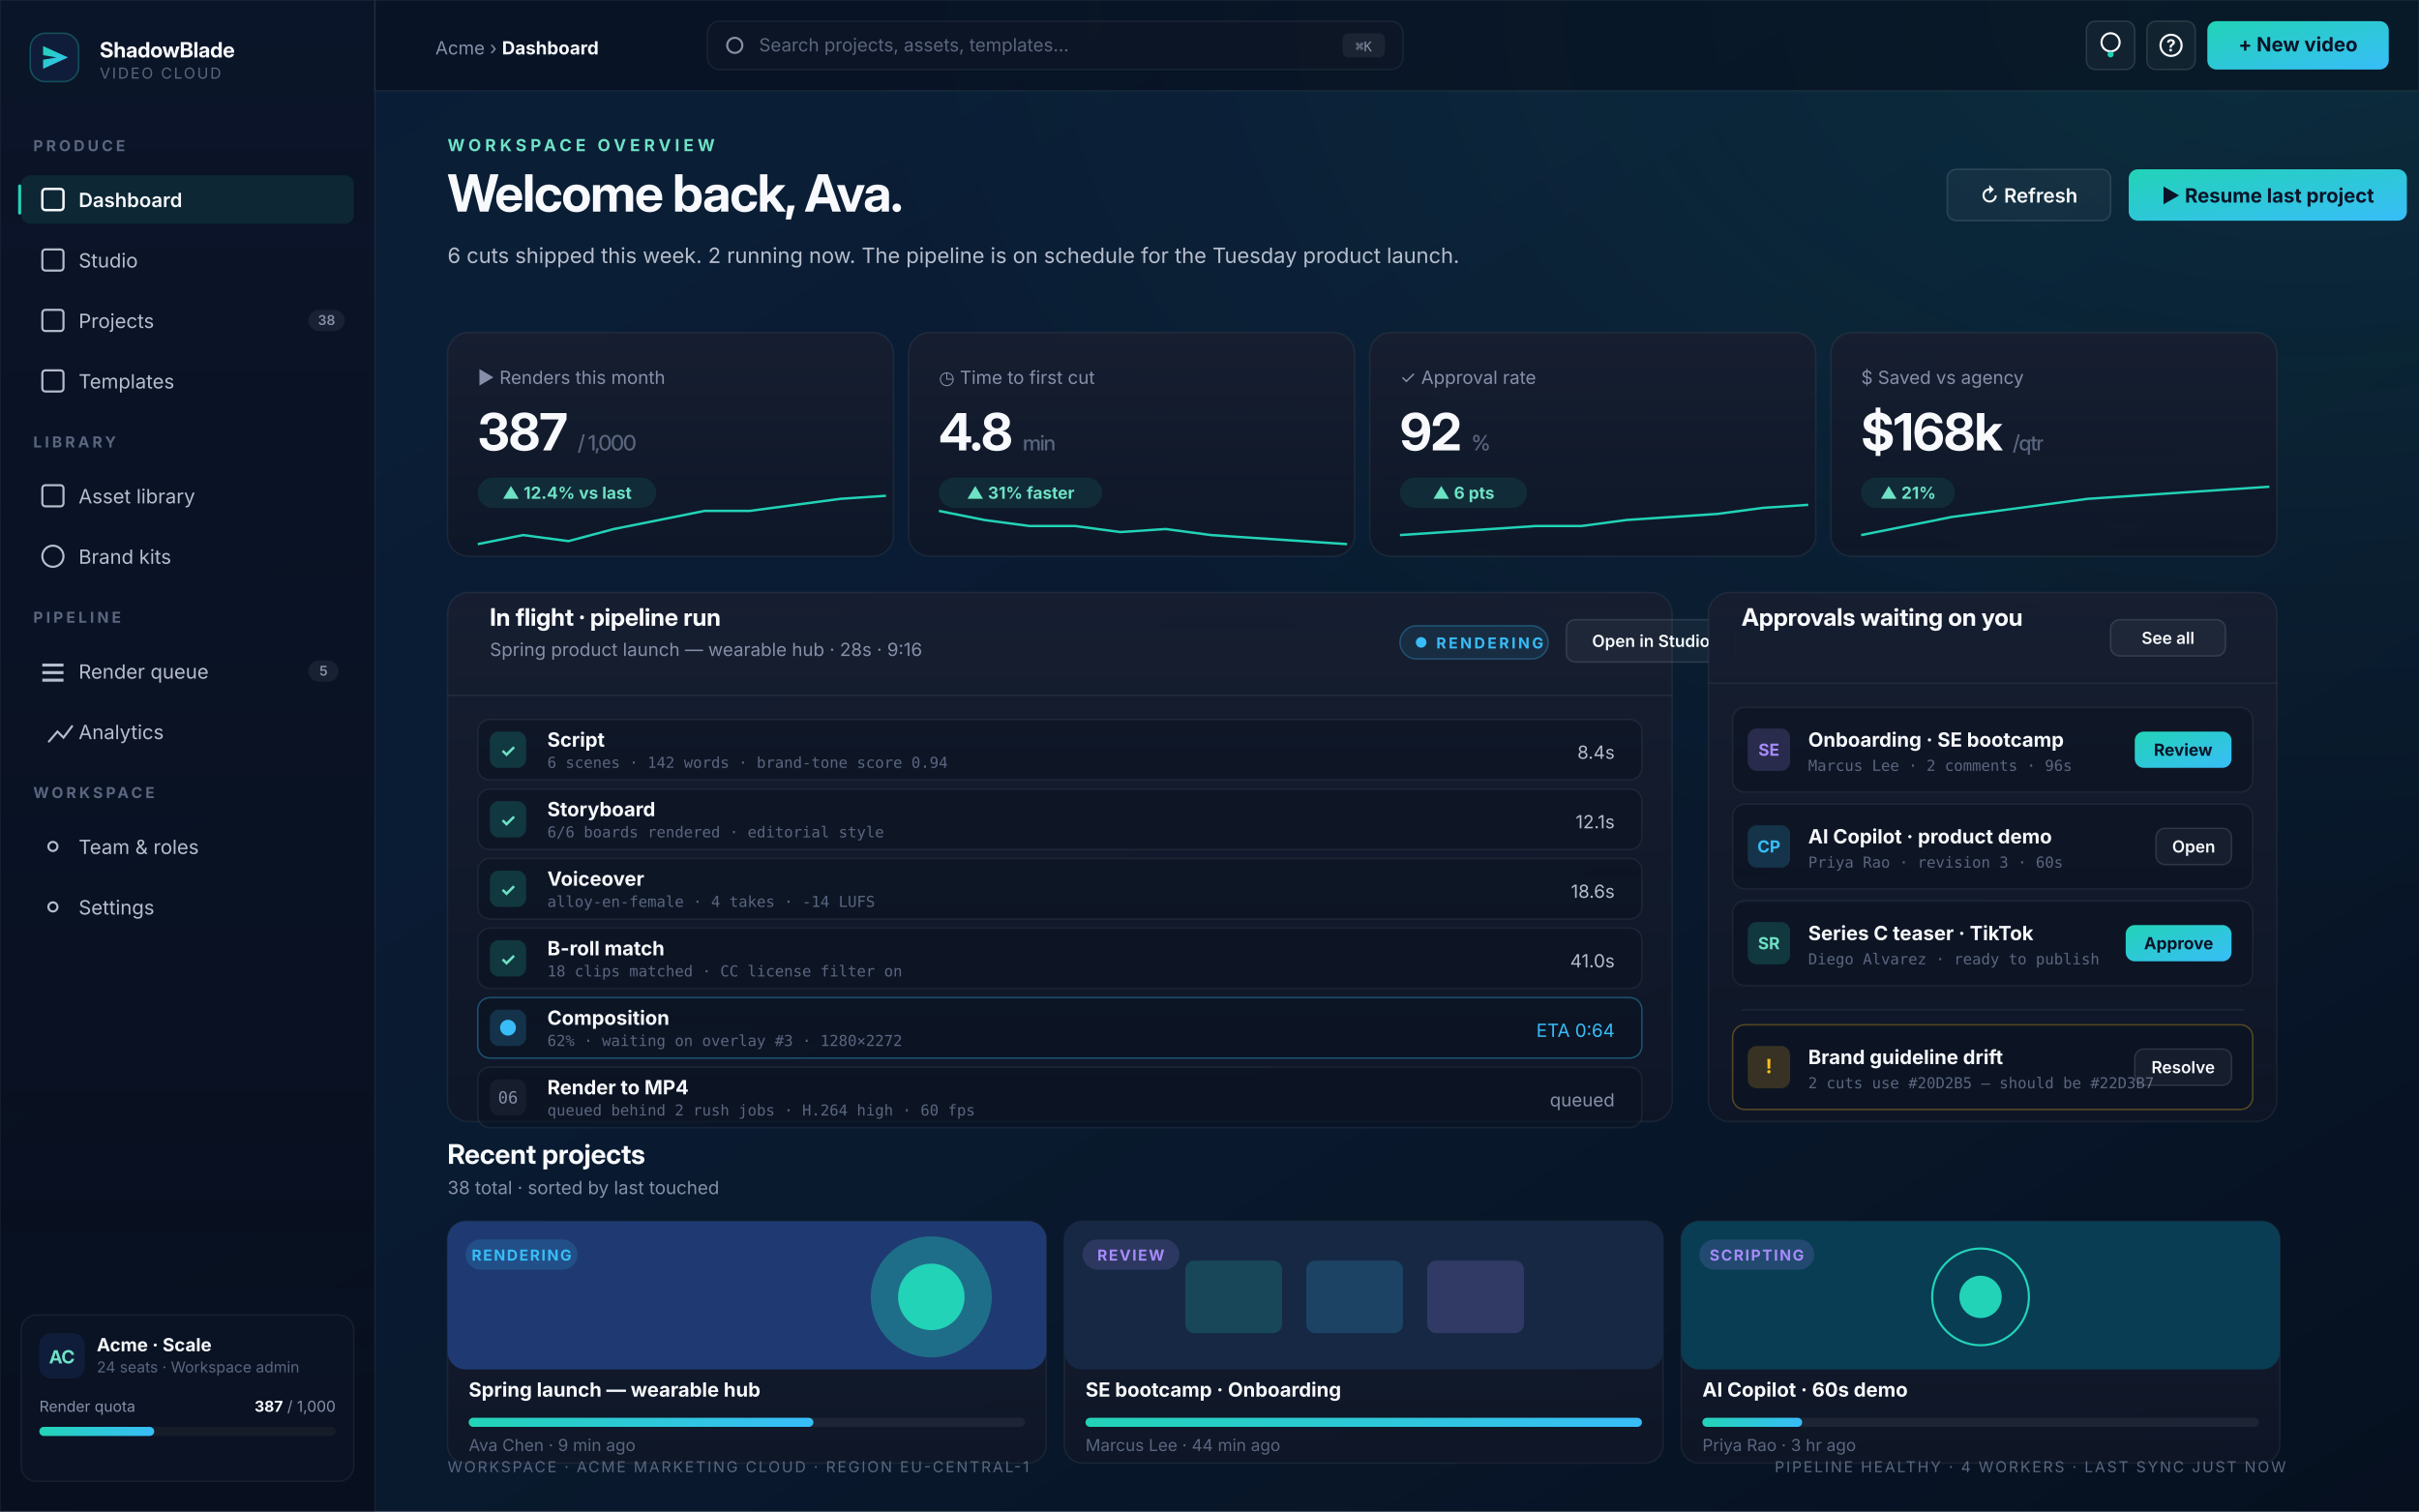
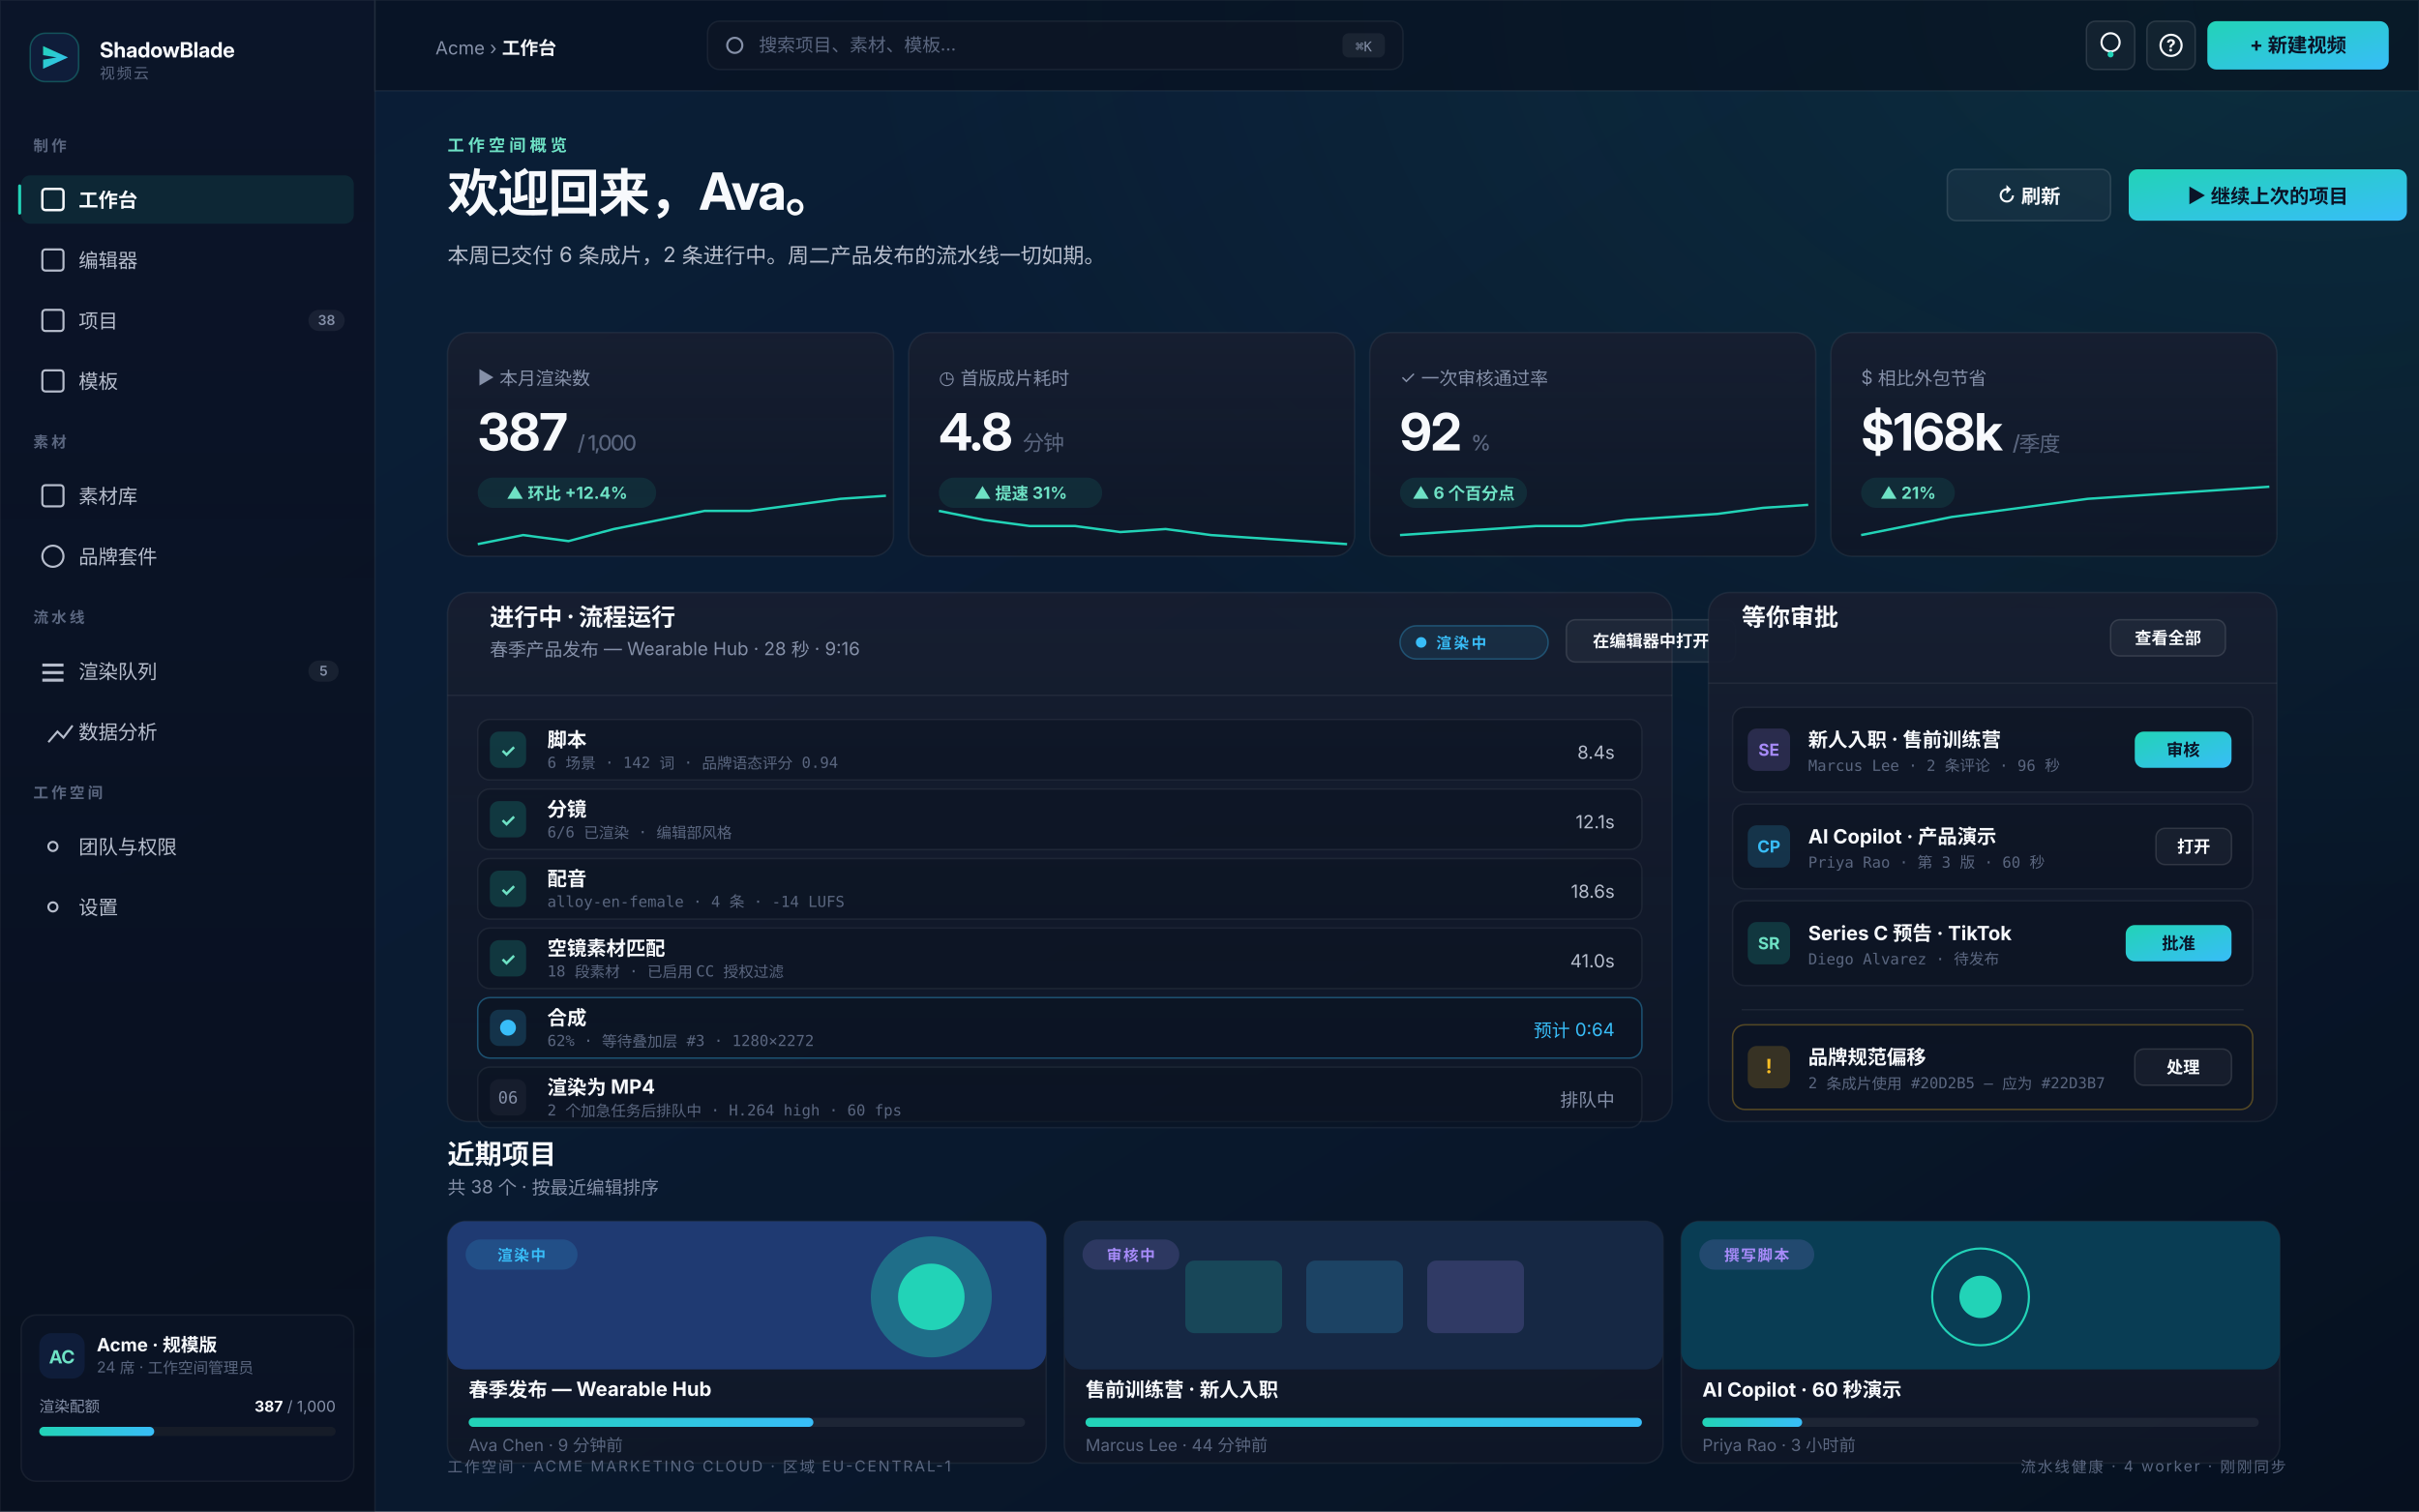
<svg xmlns="http://www.w3.org/2000/svg" viewBox="0 0 1600 1000" width="1600" height="1000" role="img" aria-label="ShadowBlade Dashboard screen mockup">
  <defs>
    <linearGradient id="d-bg" x1="0" y1="0" x2="1" y2="1">
      <stop offset="0%" stop-color="#0F2A4A" stop-opacity="0.55" />
      <stop offset="100%" stop-color="#06101F" />
    </linearGradient>
    <linearGradient id="d-side" x1="0" y1="0" x2="0" y2="1">
      <stop offset="0%" stop-color="rgba(11,20,40,0.95)" />
      <stop offset="100%" stop-color="rgba(8,14,28,0.85)" />
    </linearGradient>
    <linearGradient id="d-card" x1="0" y1="0" x2="0" y2="1">
      <stop offset="0%" stop-color="rgba(22,30,48,0.95)" />
      <stop offset="100%" stop-color="rgba(15,22,38,0.85)" />
    </linearGradient>
    <linearGradient id="d-mark" x1="0" y1="0" x2="1" y2="1">
      <stop offset="0%" stop-color="#22D3B7" />
      <stop offset="100%" stop-color="#38BDF8" />
    </linearGradient>
    <linearGradient id="d-meter" x1="0" y1="0" x2="1" y2="0">
      <stop offset="0%" stop-color="#22D3B7" />
      <stop offset="100%" stop-color="#38BDF8" />
    </linearGradient>
    <radialGradient id="d-glow" cx="0.95" cy="0" r="0.6">
      <stop offset="0%" stop-color="#22D3B7" stop-opacity="0.10" />
      <stop offset="100%" stop-color="#22D3B7" stop-opacity="0" />
    </radialGradient>
  </defs>
  <rect width="1600" height="1000" fill="#06101F" />
  <rect width="1600" height="1000" fill="url(#d-bg)" />
  <rect width="1600" height="1000" fill="url(#d-glow)" />
  <rect width="248" height="1000" fill="url(#d-side)" stroke="rgba(255,255,255,0.06)" stroke-width="1" />
  <g transform="translate(20 22)">
    <rect width="32" height="32" rx="10" fill="#0F1D3A" stroke="rgba(34,211,183,0.30)" />
    <g transform="translate(7 7) scale(0.75)">
      <path d="M2 2L24 12L2 22V14L14 12L2 10V2Z" fill="url(#d-mark)" />
    </g>
    <text x="46" y="16" font-family="Inter Display, Inter, sans-serif" font-size="14" font-weight="700" fill="#F7F9FC">ShadowBlade</text>
-     <text x="46" y="30" font-family="Inter, sans-serif" font-size="10" letter-spacing="1.2" fill="#5A667F">VIDEO CLOUD</text>
+     <text x="46" y="30" font-family="Inter, sans-serif" font-size="10" letter-spacing="1.2" fill="#5A667F">视频云</text>
  </g>
  <g font-family="Inter, sans-serif">
-     <text x="22" y="100" font-size="10" letter-spacing="2" font-weight="700" fill="#5A667F">PRODUCE</text>
+     <text x="22" y="100" font-size="10" letter-spacing="2" font-weight="700" fill="#5A667F">制作</text>
    <g transform="translate(14 116)">
      <rect width="220" height="32" rx="6" fill="rgba(34,211,183,0.10)" />
      <rect x="-2" y="6" width="2" height="20" rx="1" fill="#22D3B7" />
      <rect x="14" y="9" width="14" height="14" rx="2" fill="none" stroke="#F7F9FC" stroke-width="1.6" />
-       <text x="38" y="21" font-size="13" font-weight="600" fill="#F7F9FC">Dashboard</text>
+       <text x="38" y="21" font-size="13" font-weight="600" fill="#F7F9FC">工作台</text>
    </g>
    <g transform="translate(14 156)">
      <rect width="14" height="14" x="14" y="9" rx="2" fill="none" stroke="#B6BDCC" stroke-width="1.4" />
-       <text x="38" y="21" font-size="13" fill="#B6BDCC">Studio</text>
+       <text x="38" y="21" font-size="13" fill="#B6BDCC">编辑器</text>
    </g>
    <g transform="translate(14 196)">
      <rect width="14" height="14" x="14" y="9" rx="2" fill="none" stroke="#B6BDCC" stroke-width="1.4" />
-       <text x="38" y="21" font-size="13" fill="#B6BDCC">Projects</text>
+       <text x="38" y="21" font-size="13" fill="#B6BDCC">项目</text>
      <g transform="translate(190 9)">
        <rect width="24" height="14" rx="7" fill="rgba(255,255,255,0.06)" />
        <text x="12" y="10" font-size="9" text-anchor="middle" fill="#8590A8" font-weight="600">38</text>
      </g>
    </g>
    <g transform="translate(14 236)">
      <rect width="14" height="14" x="14" y="9" rx="2" fill="none" stroke="#B6BDCC" stroke-width="1.4" />
-       <text x="38" y="21" font-size="13" fill="#B6BDCC">Templates</text>
-     </g>
-     <text x="22" y="296" font-size="10" letter-spacing="2" font-weight="700" fill="#5A667F">LIBRARY</text>
+       <text x="38" y="21" font-size="13" fill="#B6BDCC">模板</text>
+     </g>
+     <text x="22" y="296" font-size="10" letter-spacing="2" font-weight="700" fill="#5A667F">素材</text>
    <g transform="translate(14 312)">
      <rect width="14" height="14" x="14" y="9" rx="2" fill="none" stroke="#B6BDCC" stroke-width="1.4" />
-       <text x="38" y="21" font-size="13" fill="#B6BDCC">Asset library</text>
+       <text x="38" y="21" font-size="13" fill="#B6BDCC">素材库</text>
    </g>
    <g transform="translate(14 352)">
      <circle cx="21" cy="16" r="7" fill="none" stroke="#B6BDCC" stroke-width="1.4" />
-       <text x="38" y="21" font-size="13" fill="#B6BDCC">Brand kits</text>
-     </g>
-     <text x="22" y="412" font-size="10" letter-spacing="2" font-weight="700" fill="#5A667F">PIPELINE</text>
+       <text x="38" y="21" font-size="13" fill="#B6BDCC">品牌套件</text>
+     </g>
+     <text x="22" y="412" font-size="10" letter-spacing="2" font-weight="700" fill="#5A667F">流水线</text>
    <g transform="translate(14 428)">
      <rect width="14" height="2" x="14" y="11" fill="#B6BDCC" />
      <rect width="14" height="2" x="14" y="16" fill="#B6BDCC" />
      <rect width="14" height="2" x="14" y="21" fill="#B6BDCC" />
-       <text x="38" y="21" font-size="13" fill="#B6BDCC">Render queue</text>
+       <text x="38" y="21" font-size="13" fill="#B6BDCC">渲染队列</text>
      <g transform="translate(190 9)">
        <rect width="20" height="14" rx="7" fill="rgba(255,255,255,0.06)" />
        <text x="10" y="10" font-size="9" text-anchor="middle" fill="#8590A8" font-weight="600">5</text>
      </g>
    </g>
    <g transform="translate(14 468)">
      <path d="M18 23L24 16l4 4 6-8" stroke="#B6BDCC" stroke-width="1.4" fill="none" />
-       <text x="38" y="21" font-size="13" fill="#B6BDCC">Analytics</text>
-     </g>
-     <text x="22" y="528" font-size="10" letter-spacing="2" font-weight="700" fill="#5A667F">WORKSPACE</text>
+       <text x="38" y="21" font-size="13" fill="#B6BDCC">数据分析</text>
+     </g>
+     <text x="22" y="528" font-size="10" letter-spacing="2" font-weight="700" fill="#5A667F">工作空间</text>
    <g transform="translate(14 544)">
      <circle cx="21" cy="16" r="3" fill="none" stroke="#B6BDCC" stroke-width="1.4" />
-       <text x="38" y="21" font-size="13" fill="#B6BDCC">Team &amp; roles</text>
+       <text x="38" y="21" font-size="13" fill="#B6BDCC">团队与权限</text>
    </g>
    <g transform="translate(14 584)">
      <circle cx="21" cy="16" r="3" fill="none" stroke="#B6BDCC" stroke-width="1.4" />
-       <text x="38" y="21" font-size="13" fill="#B6BDCC">Settings</text>
+       <text x="38" y="21" font-size="13" fill="#B6BDCC">设置</text>
    </g>
  </g>
  <g transform="translate(14 870)">
    <rect width="220" height="110" rx="10" fill="rgba(11,20,40,0.55)" stroke="rgba(255,255,255,0.06)" />
    <rect x="12" y="12" width="30" height="30" rx="8" fill="#0F1D3A" />
    <text x="27" y="32" text-anchor="middle" font-family="Inter Display, Inter, sans-serif" font-size="12" font-weight="700" fill="#6EE2C5">AC</text>
-     <text x="50" y="24" font-family="Inter, sans-serif" font-size="12" font-weight="700" fill="#F7F9FC">Acme · Scale</text>
-     <text x="50" y="38" font-family="Inter, sans-serif" font-size="10" fill="#5A667F">24 seats · Workspace admin</text>
-     <text x="12" y="64" font-family="Inter, sans-serif" font-size="10" fill="#8590A8">Render quota</text>
+     <text x="50" y="24" font-family="Inter, sans-serif" font-size="12" font-weight="700" fill="#F7F9FC">Acme · 规模版</text>
+     <text x="50" y="38" font-family="Inter, sans-serif" font-size="10" fill="#5A667F">24 席 · 工作空间管理员</text>
+     <text x="12" y="64" font-family="Inter, sans-serif" font-size="10" fill="#8590A8">渲染配额</text>
    <text x="208" y="64" text-anchor="end" font-family="Inter, sans-serif" font-size="10" fill="#8590A8">
      <tspan fill="#F7F9FC" font-weight="700">387</tspan> / 1,000</text>
    <rect x="12" y="74" width="196" height="6" rx="3" fill="#161C28" />
    <rect x="12" y="74" width="76" height="6" rx="3" fill="url(#d-meter)" />
  </g>
  <g transform="translate(248 0)">
    <rect width="1352" height="60" fill="rgba(8,14,28,0.6)" stroke="rgba(255,255,255,0.06)" stroke-width="1" />
-     <text x="40" y="36" font-family="Inter, sans-serif" font-size="12" fill="#8590A8">Acme  ›  <tspan fill="#F7F9FC" font-weight="700">Dashboard</tspan>
+     <text x="40" y="36" font-family="Inter, sans-serif" font-size="12" fill="#8590A8">Acme  ›  <tspan fill="#F7F9FC" font-weight="700">工作台</tspan>
    </text>
    <g transform="translate(220 14)">
      <rect width="460" height="32" rx="8" fill="rgba(15,22,38,0.7)" stroke="rgba(255,255,255,0.06)" />
      <circle cx="18" cy="16" r="5" fill="none" stroke="#8590A8" stroke-width="1.4" />
-       <text x="34" y="20" font-family="Inter, sans-serif" font-size="12" fill="#5A667F">Search projects, assets, templates…</text>
+       <text x="34" y="20" font-family="Inter, sans-serif" font-size="12" fill="#5A667F">搜索项目、素材、模板…</text>
      <g transform="translate(420 8)">
        <rect width="28" height="16" rx="4" fill="rgba(255,255,255,0.06)" />
        <text x="14" y="12" text-anchor="middle" font-family="JetBrains Mono, monospace" font-size="9" fill="#8590A8">⌘K</text>
      </g>
    </g>
    <g transform="translate(1132 14)">
      <rect width="32" height="32" rx="6" fill="rgba(255,255,255,0.04)" stroke="rgba(255,255,255,0.12)" />
      <circle cx="16" cy="14" r="6" fill="none" stroke="#F7F9FC" stroke-width="1.4" />
      <circle cx="16" cy="22" r="2" fill="#22D3B7" />
    </g>
    <g transform="translate(1172 14)">
      <rect width="32" height="32" rx="6" fill="rgba(255,255,255,0.04)" stroke="rgba(255,255,255,0.12)" />
      <circle cx="16" cy="16" r="7" fill="none" stroke="#F7F9FC" stroke-width="1.4" />
      <text x="16" y="20" text-anchor="middle" font-family="Inter, sans-serif" font-size="11" fill="#F7F9FC" font-weight="700">?</text>
    </g>
    <g transform="translate(1212 14)">
      <rect width="120" height="32" rx="6" fill="url(#d-mark)" />
-       <text x="60" y="20" text-anchor="middle" font-family="Inter, sans-serif" font-size="13" font-weight="700" fill="#0A1428">+ New video</text>
+       <text x="60" y="20" text-anchor="middle" font-family="Inter, sans-serif" font-size="13" font-weight="700" fill="#0A1428">+ 新建视频</text>
    </g>
  </g>
  <g transform="translate(296 100)">
-     <text font-family="Inter, sans-serif" font-size="11" letter-spacing="2.6" font-weight="700" fill="#6EE2C5">WORKSPACE OVERVIEW</text>
-     <text y="40" font-family="Inter Display, Inter, sans-serif" font-size="34" font-weight="700" fill="#F7F9FC" letter-spacing="-0.7">Welcome back, Ava.</text>
-     <text y="74" font-family="Inter, sans-serif" font-size="14" fill="#B6BDCC">6 cuts shipped this week. 2 running now. The pipeline is on schedule for the Tuesday product launch.</text>
+     <text font-family="Inter, sans-serif" font-size="11" letter-spacing="2.6" font-weight="700" fill="#6EE2C5">工作空间概览</text>
+     <text y="40" font-family="Inter Display, Inter, sans-serif" font-size="34" font-weight="700" fill="#F7F9FC" letter-spacing="-0.7">欢迎回来，Ava。</text>
+     <text y="74" font-family="Inter, sans-serif" font-size="14" fill="#B6BDCC">本周已交付 6 条成片，2 条进行中。周二产品发布的流水线一切如期。</text>
    <g transform="translate(992 12)">
      <rect width="108" height="34" rx="6" fill="rgba(255,255,255,0.04)" stroke="rgba(255,255,255,0.12)" />
-       <text x="54" y="22" text-anchor="middle" font-family="Inter, sans-serif" font-size="13" font-weight="600" fill="#F7F9FC">↻ Refresh</text>
+       <text x="54" y="22" text-anchor="middle" font-family="Inter, sans-serif" font-size="13" font-weight="600" fill="#F7F9FC">↻ 刷新</text>
      <g transform="translate(120 0)">
        <rect width="184" height="34" rx="6" fill="url(#d-mark)" />
-         <text x="92" y="22" text-anchor="middle" font-family="Inter, sans-serif" font-size="13" font-weight="700" fill="#0A1428">▶ Resume last project</text>
+         <text x="92" y="22" text-anchor="middle" font-family="Inter, sans-serif" font-size="13" font-weight="700" fill="#0A1428">▶ 继续上次的项目</text>
      </g>
    </g>
  </g>
  <g transform="translate(296 220)">
    <g>
      <rect width="295" height="148" rx="14" fill="url(#d-card)" stroke="rgba(255,255,255,0.06)" />
-       <text x="20" y="34" font-family="Inter, sans-serif" font-size="12" fill="#8590A8">▶ Renders this month</text>
+       <text x="20" y="34" font-family="Inter, sans-serif" font-size="12" fill="#8590A8">▶ 本月渲染数</text>
      <text x="20" y="78" font-family="Inter Display, Inter, sans-serif" font-size="34" font-weight="700" fill="#F7F9FC" letter-spacing="-0.6">387 <tspan font-size="14" fill="#5A667F" font-weight="500">/ 1,000</tspan>
      </text>
      <g transform="translate(20 96)">
        <rect width="118" height="20" rx="10" fill="rgba(34,211,183,0.10)" />
-         <text x="59" y="14" text-anchor="middle" font-family="Inter, sans-serif" font-size="11" font-weight="700" fill="#6EE2C5">▲ 12.4% vs last</text>
+         <text x="59" y="14" text-anchor="middle" font-family="Inter, sans-serif" font-size="11" font-weight="700" fill="#6EE2C5">▲ 环比 +12.4%</text>
      </g>
      <polyline points="20,140 50,134 80,138 110,130 140,124 170,118 200,118 230,114 260,110 290,108" stroke="#22D3B7" stroke-width="1.6" fill="none" />
    </g>
    <g transform="translate(305 0)">
      <rect width="295" height="148" rx="14" fill="url(#d-card)" stroke="rgba(255,255,255,0.06)" />
-       <text x="20" y="34" font-family="Inter, sans-serif" font-size="12" fill="#8590A8">◷ Time to first cut</text>
-       <text x="20" y="78" font-family="Inter Display, Inter, sans-serif" font-size="34" font-weight="700" fill="#F7F9FC" letter-spacing="-0.6">4.8 <tspan font-size="14" fill="#5A667F" font-weight="500">min</tspan>
+       <text x="20" y="34" font-family="Inter, sans-serif" font-size="12" fill="#8590A8">◷ 首版成片耗时</text>
+       <text x="20" y="78" font-family="Inter Display, Inter, sans-serif" font-size="34" font-weight="700" fill="#F7F9FC" letter-spacing="-0.6">4.8 <tspan font-size="14" fill="#5A667F" font-weight="500">分钟</tspan>
      </text>
      <g transform="translate(20 96)">
        <rect width="108" height="20" rx="10" fill="rgba(34,211,183,0.10)" />
-         <text x="54" y="14" text-anchor="middle" font-family="Inter, sans-serif" font-size="11" font-weight="700" fill="#6EE2C5">▲ 31% faster</text>
+         <text x="54" y="14" text-anchor="middle" font-family="Inter, sans-serif" font-size="11" font-weight="700" fill="#6EE2C5">▲ 提速 31%</text>
      </g>
      <polyline points="20,118 50,124 80,128 110,128 140,132 170,130 200,134 230,136 260,138 290,140" stroke="#22D3B7" stroke-width="1.6" fill="none" />
    </g>
    <g transform="translate(610 0)">
      <rect width="295" height="148" rx="14" fill="url(#d-card)" stroke="rgba(255,255,255,0.06)" />
-       <text x="20" y="34" font-family="Inter, sans-serif" font-size="12" fill="#8590A8">✓ Approval rate</text>
+       <text x="20" y="34" font-family="Inter, sans-serif" font-size="12" fill="#8590A8">✓ 一次审核通过率</text>
      <text x="20" y="78" font-family="Inter Display, Inter, sans-serif" font-size="34" font-weight="700" fill="#F7F9FC" letter-spacing="-0.6">92 <tspan font-size="14" fill="#5A667F" font-weight="500">%</tspan>
      </text>
      <g transform="translate(20 96)">
        <rect width="84" height="20" rx="10" fill="rgba(34,211,183,0.10)" />
-         <text x="42" y="14" text-anchor="middle" font-family="Inter, sans-serif" font-size="11" font-weight="700" fill="#6EE2C5">▲ 6 pts</text>
+         <text x="42" y="14" text-anchor="middle" font-family="Inter, sans-serif" font-size="11" font-weight="700" fill="#6EE2C5">▲ 6 个百分点</text>
      </g>
      <polyline points="20,134 50,132 80,130 110,128 140,128 170,124 200,122 230,120 260,116 290,114" stroke="#22D3B7" stroke-width="1.6" fill="none" />
    </g>
    <g transform="translate(915 0)">
      <rect width="295" height="148" rx="14" fill="url(#d-card)" stroke="rgba(255,255,255,0.06)" />
-       <text x="20" y="34" font-family="Inter, sans-serif" font-size="12" fill="#8590A8">$ Saved vs agency</text>
-       <text x="20" y="78" font-family="Inter Display, Inter, sans-serif" font-size="34" font-weight="700" fill="#F7F9FC" letter-spacing="-0.6">$168k <tspan font-size="14" fill="#5A667F" font-weight="500">/qtr</tspan>
+       <text x="20" y="34" font-family="Inter, sans-serif" font-size="12" fill="#8590A8">$ 相比外包节省</text>
+       <text x="20" y="78" font-family="Inter Display, Inter, sans-serif" font-size="34" font-weight="700" fill="#F7F9FC" letter-spacing="-0.6">$168k <tspan font-size="14" fill="#5A667F" font-weight="500">/季度</tspan>
      </text>
      <g transform="translate(20 96)">
        <rect width="62" height="20" rx="10" fill="rgba(34,211,183,0.10)" />
        <text x="31" y="14" text-anchor="middle" font-family="Inter, sans-serif" font-size="11" font-weight="700" fill="#6EE2C5">▲ 21%</text>
      </g>
      <polyline points="20,134 50,128 80,122 110,118 140,114 170,110 200,108 230,106 260,104 290,102" stroke="#22D3B7" stroke-width="1.6" fill="none" />
    </g>
  </g>
  <g transform="translate(296 392)">
    <rect width="810" height="350" rx="14" fill="url(#d-card)" stroke="rgba(255,255,255,0.06)" />
    <g transform="translate(28 22)">
-       <text font-family="Inter Display, Inter, sans-serif" font-size="16" font-weight="700" fill="#F7F9FC">In flight · pipeline run</text>
-       <text y="20" font-family="Inter, sans-serif" font-size="12" fill="#8590A8">Spring product launch — wearable hub · 28s · 9:16</text>
+       <text font-family="Inter Display, Inter, sans-serif" font-size="16" font-weight="700" fill="#F7F9FC">进行中 · 流程运行</text>
+       <text y="20" font-family="Inter, sans-serif" font-size="12" fill="#8590A8">春季产品发布 — Wearable Hub · 28 秒 · 9:16</text>
      <g transform="translate(602 0)">
        <rect width="98" height="22" rx="11" fill="rgba(56,189,248,0.10)" stroke="rgba(56,189,248,0.30)" />
        <circle cx="14" cy="11" r="3.5" fill="#38BDF8" />
-         <text x="24" y="15" font-family="Inter, sans-serif" font-size="10" letter-spacing="1.6" font-weight="700" fill="#38BDF8">RENDERING</text>
+         <text x="24" y="15" font-family="Inter, sans-serif" font-size="10" letter-spacing="1.6" font-weight="700" fill="#38BDF8">渲染中</text>
        <g transform="translate(110 -4)">
          <rect width="112" height="28" rx="6" fill="rgba(255,255,255,0.04)" stroke="rgba(255,255,255,0.12)" />
-           <text x="56" y="18" text-anchor="middle" font-family="Inter, sans-serif" font-size="11" font-weight="600" fill="#F7F9FC">Open in Studio</text>
+           <text x="56" y="18" text-anchor="middle" font-family="Inter, sans-serif" font-size="11" font-weight="600" fill="#F7F9FC">在编辑器中打开</text>
        </g>
      </g>
    </g>
    <line x1="0" y1="68" x2="810" y2="68" stroke="rgba(255,255,255,0.06)" />
    <g transform="translate(20 84)" font-family="Inter, sans-serif">
      <g>
        <rect width="770" height="40" rx="8" fill="rgba(11,18,32,0.5)" stroke="rgba(255,255,255,0.06)" />
        <rect x="8" y="8" width="24" height="24" rx="6" fill="rgba(34,211,183,0.18)" />
        <text x="20" y="25" text-anchor="middle" font-size="12" font-weight="700" fill="#6EE2C5">✓</text>
-         <text x="46" y="18" font-size="13" font-weight="700" fill="#F7F9FC">Script</text>
-         <text x="46" y="32" font-family="JetBrains Mono, monospace" font-size="10" fill="#5A667F">6 scenes · 142 words · brand-tone score 0.94</text>
+         <text x="46" y="18" font-size="13" font-weight="700" fill="#F7F9FC">脚本</text>
+         <text x="46" y="32" font-family="JetBrains Mono, monospace" font-size="10" fill="#5A667F">6 场景 · 142 词 · 品牌语态评分 0.94</text>
        <text x="752" y="26" text-anchor="end" font-size="12" font-variant-numeric="tabular-nums" fill="#B6BDCC">8.4s</text>
      </g>
      <g transform="translate(0 46)">
        <rect width="770" height="40" rx="8" fill="rgba(11,18,32,0.5)" stroke="rgba(255,255,255,0.06)" />
        <rect x="8" y="8" width="24" height="24" rx="6" fill="rgba(34,211,183,0.18)" />
        <text x="20" y="25" text-anchor="middle" font-size="12" font-weight="700" fill="#6EE2C5">✓</text>
-         <text x="46" y="18" font-size="13" font-weight="700" fill="#F7F9FC">Storyboard</text>
-         <text x="46" y="32" font-family="JetBrains Mono, monospace" font-size="10" fill="#5A667F">6/6 boards rendered · editorial style</text>
+         <text x="46" y="18" font-size="13" font-weight="700" fill="#F7F9FC">分镜</text>
+         <text x="46" y="32" font-family="JetBrains Mono, monospace" font-size="10" fill="#5A667F">6/6 已渲染 · 编辑部风格</text>
        <text x="752" y="26" text-anchor="end" font-size="12" font-variant-numeric="tabular-nums" fill="#B6BDCC">12.1s</text>
      </g>
      <g transform="translate(0 92)">
        <rect width="770" height="40" rx="8" fill="rgba(11,18,32,0.5)" stroke="rgba(255,255,255,0.06)" />
        <rect x="8" y="8" width="24" height="24" rx="6" fill="rgba(34,211,183,0.18)" />
        <text x="20" y="25" text-anchor="middle" font-size="12" font-weight="700" fill="#6EE2C5">✓</text>
-         <text x="46" y="18" font-size="13" font-weight="700" fill="#F7F9FC">Voiceover</text>
-         <text x="46" y="32" font-family="JetBrains Mono, monospace" font-size="10" fill="#5A667F">alloy-en-female · 4 takes · -14 LUFS</text>
+         <text x="46" y="18" font-size="13" font-weight="700" fill="#F7F9FC">配音</text>
+         <text x="46" y="32" font-family="JetBrains Mono, monospace" font-size="10" fill="#5A667F">alloy-en-female · 4 条 · -14 LUFS</text>
        <text x="752" y="26" text-anchor="end" font-size="12" font-variant-numeric="tabular-nums" fill="#B6BDCC">18.6s</text>
      </g>
      <g transform="translate(0 138)">
        <rect width="770" height="40" rx="8" fill="rgba(11,18,32,0.5)" stroke="rgba(255,255,255,0.06)" />
        <rect x="8" y="8" width="24" height="24" rx="6" fill="rgba(34,211,183,0.18)" />
        <text x="20" y="25" text-anchor="middle" font-size="12" font-weight="700" fill="#6EE2C5">✓</text>
-         <text x="46" y="18" font-size="13" font-weight="700" fill="#F7F9FC">B-roll match</text>
-         <text x="46" y="32" font-family="JetBrains Mono, monospace" font-size="10" fill="#5A667F">18 clips matched · CC license filter on</text>
+         <text x="46" y="18" font-size="13" font-weight="700" fill="#F7F9FC">空镜素材匹配</text>
+         <text x="46" y="32" font-family="JetBrains Mono, monospace" font-size="10" fill="#5A667F">18 段素材 · 已启用 CC 授权过滤</text>
        <text x="752" y="26" text-anchor="end" font-size="12" font-variant-numeric="tabular-nums" fill="#B6BDCC">41.0s</text>
      </g>
      <g transform="translate(0 184)">
        <rect width="770" height="40" rx="8" fill="rgba(11,18,32,0.5)" stroke="rgba(56,189,248,0.35)" />
        <rect x="8" y="8" width="24" height="24" rx="6" fill="rgba(56,189,248,0.18)" />
        <text x="20" y="25" text-anchor="middle" font-size="14" font-weight="700" fill="#38BDF8">●</text>
-         <text x="46" y="18" font-size="13" font-weight="700" fill="#F7F9FC">Composition</text>
-         <text x="46" y="32" font-family="JetBrains Mono, monospace" font-size="10" fill="#5A667F">62% · waiting on overlay #3 · 1280×2272</text>
-         <text x="752" y="26" text-anchor="end" font-size="12" font-variant-numeric="tabular-nums" fill="#38BDF8">ETA 0:64</text>
+         <text x="46" y="18" font-size="13" font-weight="700" fill="#F7F9FC">合成</text>
+         <text x="46" y="32" font-family="JetBrains Mono, monospace" font-size="10" fill="#5A667F">62% · 等待叠加层 #3 · 1280×2272</text>
+         <text x="752" y="26" text-anchor="end" font-size="12" font-variant-numeric="tabular-nums" fill="#38BDF8">预计 0:64</text>
      </g>
      <g transform="translate(0 230)">
        <rect width="770" height="40" rx="8" fill="rgba(11,18,32,0.5)" stroke="rgba(255,255,255,0.06)" />
        <rect x="8" y="8" width="24" height="24" rx="6" fill="rgba(255,255,255,0.04)" />
        <text x="20" y="24" text-anchor="middle" font-family="JetBrains Mono, monospace" font-size="11" fill="#8590A8">06</text>
-         <text x="46" y="18" font-size="13" font-weight="700" fill="#F7F9FC">Render to MP4</text>
-         <text x="46" y="32" font-family="JetBrains Mono, monospace" font-size="10" fill="#5A667F">queued behind 2 rush jobs · H.264 high · 60 fps</text>
-         <text x="752" y="26" text-anchor="end" font-size="12" font-variant-numeric="tabular-nums" fill="#8590A8">queued</text>
+         <text x="46" y="18" font-size="13" font-weight="700" fill="#F7F9FC">渲染为 MP4</text>
+         <text x="46" y="32" font-family="JetBrains Mono, monospace" font-size="10" fill="#5A667F">2 个加急任务后排队中 · H.264 high · 60 fps</text>
+         <text x="752" y="26" text-anchor="end" font-size="12" font-variant-numeric="tabular-nums" fill="#8590A8">排队中</text>
      </g>
    </g>
  </g>
  <g transform="translate(1130 392)">
    <rect width="376" height="350" rx="14" fill="url(#d-card)" stroke="rgba(255,255,255,0.06)" />
    <g transform="translate(22 22)">
-       <text font-family="Inter Display, Inter, sans-serif" font-size="16" font-weight="700" fill="#F7F9FC">Approvals waiting on you</text>
+       <text font-family="Inter Display, Inter, sans-serif" font-size="16" font-weight="700" fill="#F7F9FC">等你审批</text>
      <g transform="translate(244 -4)">
        <rect width="76" height="24" rx="6" fill="rgba(255,255,255,0.04)" stroke="rgba(255,255,255,0.12)" />
-         <text x="38" y="16" text-anchor="middle" font-family="Inter, sans-serif" font-size="11" font-weight="600" fill="#F7F9FC">See all</text>
+         <text x="38" y="16" text-anchor="middle" font-family="Inter, sans-serif" font-size="11" font-weight="600" fill="#F7F9FC">查看全部</text>
      </g>
    </g>
    <line x1="0" y1="60" x2="376" y2="60" stroke="rgba(255,255,255,0.06)" />
    <g transform="translate(16 76)" font-family="Inter, sans-serif">
      <g>
        <rect width="344" height="56" rx="8" fill="rgba(11,18,32,0.5)" stroke="rgba(255,255,255,0.06)" />
        <rect x="10" y="14" width="28" height="28" rx="6" fill="rgba(167,139,250,0.18)" />
        <text x="24" y="32" text-anchor="middle" font-size="11" font-weight="700" fill="#A78BFA">SE</text>
-         <text x="50" y="26" font-size="13" font-weight="700" fill="#F7F9FC">Onboarding · SE bootcamp</text>
-         <text x="50" y="42" font-family="JetBrains Mono, monospace" font-size="10" fill="#5A667F">Marcus Lee · 2 comments · 96s</text>
+         <text x="50" y="26" font-size="13" font-weight="700" fill="#F7F9FC">新人入职 · 售前训练营</text>
+         <text x="50" y="42" font-family="JetBrains Mono, monospace" font-size="10" fill="#5A667F">Marcus Lee · 2 条评论 · 96 秒</text>
        <g transform="translate(266 16)">
          <rect width="64" height="24" rx="6" fill="url(#d-mark)" />
-           <text x="32" y="16" text-anchor="middle" font-size="11" font-weight="700" fill="#0A1428">Review</text>
+           <text x="32" y="16" text-anchor="middle" font-size="11" font-weight="700" fill="#0A1428">审核</text>
        </g>
      </g>
      <g transform="translate(0 64)">
        <rect width="344" height="56" rx="8" fill="rgba(11,18,32,0.5)" stroke="rgba(255,255,255,0.06)" />
        <rect x="10" y="14" width="28" height="28" rx="6" fill="rgba(56,189,248,0.18)" />
        <text x="24" y="32" text-anchor="middle" font-size="11" font-weight="700" fill="#38BDF8">CP</text>
-         <text x="50" y="26" font-size="13" font-weight="700" fill="#F7F9FC">AI Copilot · product demo</text>
-         <text x="50" y="42" font-family="JetBrains Mono, monospace" font-size="10" fill="#5A667F">Priya Rao · revision 3 · 60s</text>
+         <text x="50" y="26" font-size="13" font-weight="700" fill="#F7F9FC">AI Copilot · 产品演示</text>
+         <text x="50" y="42" font-family="JetBrains Mono, monospace" font-size="10" fill="#5A667F">Priya Rao · 第 3 版 · 60 秒</text>
        <g transform="translate(280 16)">
          <rect width="50" height="24" rx="6" fill="rgba(255,255,255,0.04)" stroke="rgba(255,255,255,0.12)" />
-           <text x="25" y="16" text-anchor="middle" font-size="11" font-weight="600" fill="#F7F9FC">Open</text>
+           <text x="25" y="16" text-anchor="middle" font-size="11" font-weight="600" fill="#F7F9FC">打开</text>
        </g>
      </g>
      <g transform="translate(0 128)">
        <rect width="344" height="56" rx="8" fill="rgba(11,18,32,0.5)" stroke="rgba(255,255,255,0.06)" />
        <rect x="10" y="14" width="28" height="28" rx="6" fill="rgba(34,211,183,0.18)" />
        <text x="24" y="32" text-anchor="middle" font-size="11" font-weight="700" fill="#6EE2C5">SR</text>
-         <text x="50" y="26" font-size="13" font-weight="700" fill="#F7F9FC">Series C teaser · TikTok</text>
-         <text x="50" y="42" font-family="JetBrains Mono, monospace" font-size="10" fill="#5A667F">Diego Alvarez · ready to publish</text>
+         <text x="50" y="26" font-size="13" font-weight="700" fill="#F7F9FC">Series C 预告 · TikTok</text>
+         <text x="50" y="42" font-family="JetBrains Mono, monospace" font-size="10" fill="#5A667F">Diego Alvarez · 待发布</text>
        <g transform="translate(260 16)">
          <rect width="70" height="24" rx="6" fill="url(#d-mark)" />
-           <text x="35" y="16" text-anchor="middle" font-size="11" font-weight="700" fill="#0A1428">Approve</text>
+           <text x="35" y="16" text-anchor="middle" font-size="11" font-weight="700" fill="#0A1428">批准</text>
        </g>
      </g>
      <line x1="6" y1="200" x2="338" y2="200" stroke="rgba(255,255,255,0.06)" />
      <g transform="translate(0 210)">
        <rect width="344" height="56" rx="8" fill="rgba(11,18,32,0.5)" stroke="rgba(251,191,36,0.30)" />
        <rect x="10" y="14" width="28" height="28" rx="6" fill="rgba(251,191,36,0.18)" />
        <text x="24" y="32" text-anchor="middle" font-size="13" font-weight="700" fill="#FBBF24">!</text>
-         <text x="50" y="26" font-size="13" font-weight="700" fill="#F7F9FC">Brand guideline drift</text>
-         <text x="50" y="42" font-family="JetBrains Mono, monospace" font-size="10" fill="#5A667F">2 cuts use #20D2B5 — should be #22D3B7</text>
+         <text x="50" y="26" font-size="13" font-weight="700" fill="#F7F9FC">品牌规范偏移</text>
+         <text x="50" y="42" font-family="JetBrains Mono, monospace" font-size="10" fill="#5A667F">2 条成片使用 #20D2B5 — 应为 #22D3B7</text>
        <g transform="translate(266 16)">
          <rect width="64" height="24" rx="6" fill="rgba(255,255,255,0.04)" stroke="rgba(255,255,255,0.12)" />
-           <text x="32" y="16" text-anchor="middle" font-size="11" font-weight="600" fill="#F7F9FC">Resolve</text>
+           <text x="32" y="16" text-anchor="middle" font-size="11" font-weight="600" fill="#F7F9FC">处理</text>
        </g>
      </g>
    </g>
  </g>
  <g transform="translate(296 770)">
-     <text font-family="Inter Display, Inter, sans-serif" font-size="18" font-weight="700" fill="#F7F9FC">Recent projects</text>
-     <text y="20" font-family="Inter, sans-serif" font-size="12" fill="#8590A8">38 total · sorted by last touched</text>
+     <text font-family="Inter Display, Inter, sans-serif" font-size="18" font-weight="700" fill="#F7F9FC">近期项目</text>
+     <text y="20" font-family="Inter, sans-serif" font-size="12" fill="#8590A8">共 38 个 · 按最近编辑排序</text>
    <g transform="translate(0 38)">
      <g>
        <rect width="396" height="160" rx="12" fill="url(#d-card)" stroke="rgba(255,255,255,0.06)" />
        <rect width="396" height="98" rx="12" fill="#1F3A72" />
        <circle cx="320" cy="50" r="40" fill="rgba(34,211,183,0.34)" />
        <circle cx="320" cy="50" r="22" fill="#22D3B7" />
        <g transform="translate(12 12)">
          <rect width="74" height="20" rx="10" fill="rgba(56,189,248,0.16)" />
-           <text x="37" y="14" text-anchor="middle" font-family="Inter, sans-serif" font-size="10" font-weight="700" fill="#38BDF8" letter-spacing="1">RENDERING</text>
+           <text x="37" y="14" text-anchor="middle" font-family="Inter, sans-serif" font-size="10" font-weight="700" fill="#38BDF8" letter-spacing="1">渲染中</text>
        </g>
        <g transform="translate(14 116)">
-           <text font-family="Inter, sans-serif" font-size="13" font-weight="700" fill="#F7F9FC">Spring launch — wearable hub</text>
+           <text font-family="Inter, sans-serif" font-size="13" font-weight="700" fill="#F7F9FC">春季发布 — Wearable Hub</text>
        </g>
        <rect x="14" y="130" width="368" height="6" rx="3" fill="rgba(255,255,255,0.06)" />
        <rect x="14" y="130" width="228" height="6" rx="3" fill="url(#d-meter)" />
-         <text x="14" y="152" font-family="Inter, sans-serif" font-size="11" fill="#5A667F">Ava Chen · 9 min ago</text>
+         <text x="14" y="152" font-family="Inter, sans-serif" font-size="11" fill="#5A667F">Ava Chen · 9 分钟前</text>
      </g>
      <g transform="translate(408 0)">
        <rect width="396" height="160" rx="12" fill="url(#d-card)" stroke="rgba(255,255,255,0.06)" />
        <rect width="396" height="98" rx="12" fill="#162844" />
        <g transform="translate(80 26)">
          <rect width="64" height="48" rx="6" fill="rgba(34,211,183,0.18)" />
          <rect x="80" width="64" height="48" rx="6" fill="rgba(56,189,248,0.18)" />
          <rect x="160" width="64" height="48" rx="6" fill="rgba(167,139,250,0.18)" />
        </g>
        <g transform="translate(12 12)">
          <rect width="64" height="20" rx="10" fill="rgba(167,139,250,0.16)" />
-           <text x="32" y="14" text-anchor="middle" font-family="Inter, sans-serif" font-size="10" font-weight="700" fill="#A78BFA" letter-spacing="1">REVIEW</text>
+           <text x="32" y="14" text-anchor="middle" font-family="Inter, sans-serif" font-size="10" font-weight="700" fill="#A78BFA" letter-spacing="1">审核中</text>
        </g>
        <g transform="translate(14 116)">
-           <text font-family="Inter, sans-serif" font-size="13" font-weight="700" fill="#F7F9FC">SE bootcamp · Onboarding</text>
+           <text font-family="Inter, sans-serif" font-size="13" font-weight="700" fill="#F7F9FC">售前训练营 · 新人入职</text>
        </g>
        <rect x="14" y="130" width="368" height="6" rx="3" fill="rgba(255,255,255,0.06)" />
        <rect x="14" y="130" width="368" height="6" rx="3" fill="url(#d-meter)" />
-         <text x="14" y="152" font-family="Inter, sans-serif" font-size="11" fill="#5A667F">Marcus Lee · 44 min ago</text>
+         <text x="14" y="152" font-family="Inter, sans-serif" font-size="11" fill="#5A667F">Marcus Lee · 44 分钟前</text>
      </g>
      <g transform="translate(816 0)">
        <rect width="396" height="160" rx="12" fill="url(#d-card)" stroke="rgba(255,255,255,0.06)" />
        <rect width="396" height="98" rx="12" fill="#093D54" />
        <circle cx="198" cy="50" r="32" fill="none" stroke="#22D3B7" stroke-width="1.4" />
        <circle cx="198" cy="50" r="14" fill="#22D3B7" />
        <g transform="translate(12 12)">
          <rect width="76" height="20" rx="10" fill="rgba(167,139,250,0.16)" />
-           <text x="38" y="14" text-anchor="middle" font-family="Inter, sans-serif" font-size="10" font-weight="700" fill="#A78BFA" letter-spacing="1">SCRIPTING</text>
+           <text x="38" y="14" text-anchor="middle" font-family="Inter, sans-serif" font-size="10" font-weight="700" fill="#A78BFA" letter-spacing="1">撰写脚本</text>
        </g>
        <g transform="translate(14 116)">
-           <text font-family="Inter, sans-serif" font-size="13" font-weight="700" fill="#F7F9FC">AI Copilot · 60s demo</text>
+           <text font-family="Inter, sans-serif" font-size="13" font-weight="700" fill="#F7F9FC">AI Copilot · 60 秒演示</text>
        </g>
        <rect x="14" y="130" width="368" height="6" rx="3" fill="rgba(255,255,255,0.06)" />
        <rect x="14" y="130" width="66" height="6" rx="3" fill="url(#d-meter)" />
-         <text x="14" y="152" font-family="Inter, sans-serif" font-size="11" fill="#5A667F">Priya Rao · 3 hr ago</text>
+         <text x="14" y="152" font-family="Inter, sans-serif" font-size="11" fill="#5A667F">Priya Rao · 3 小时前</text>
      </g>
    </g>
  </g>
  <g transform="translate(296 974)" font-family="Inter, sans-serif" font-size="10" fill="#5A667F" letter-spacing="1.2">
-     <text>WORKSPACE · ACME MARKETING CLOUD · REGION EU-CENTRAL-1</text>
-     <text x="1216" text-anchor="end">PIPELINE HEALTHY · 4 WORKERS · LAST SYNC JUST NOW</text>
+     <text>工作空间 · ACME MARKETING CLOUD · 区域 EU-CENTRAL-1</text>
+     <text x="1216" text-anchor="end">流水线健康 · 4 worker · 刚刚同步</text>
  </g>
</svg>
